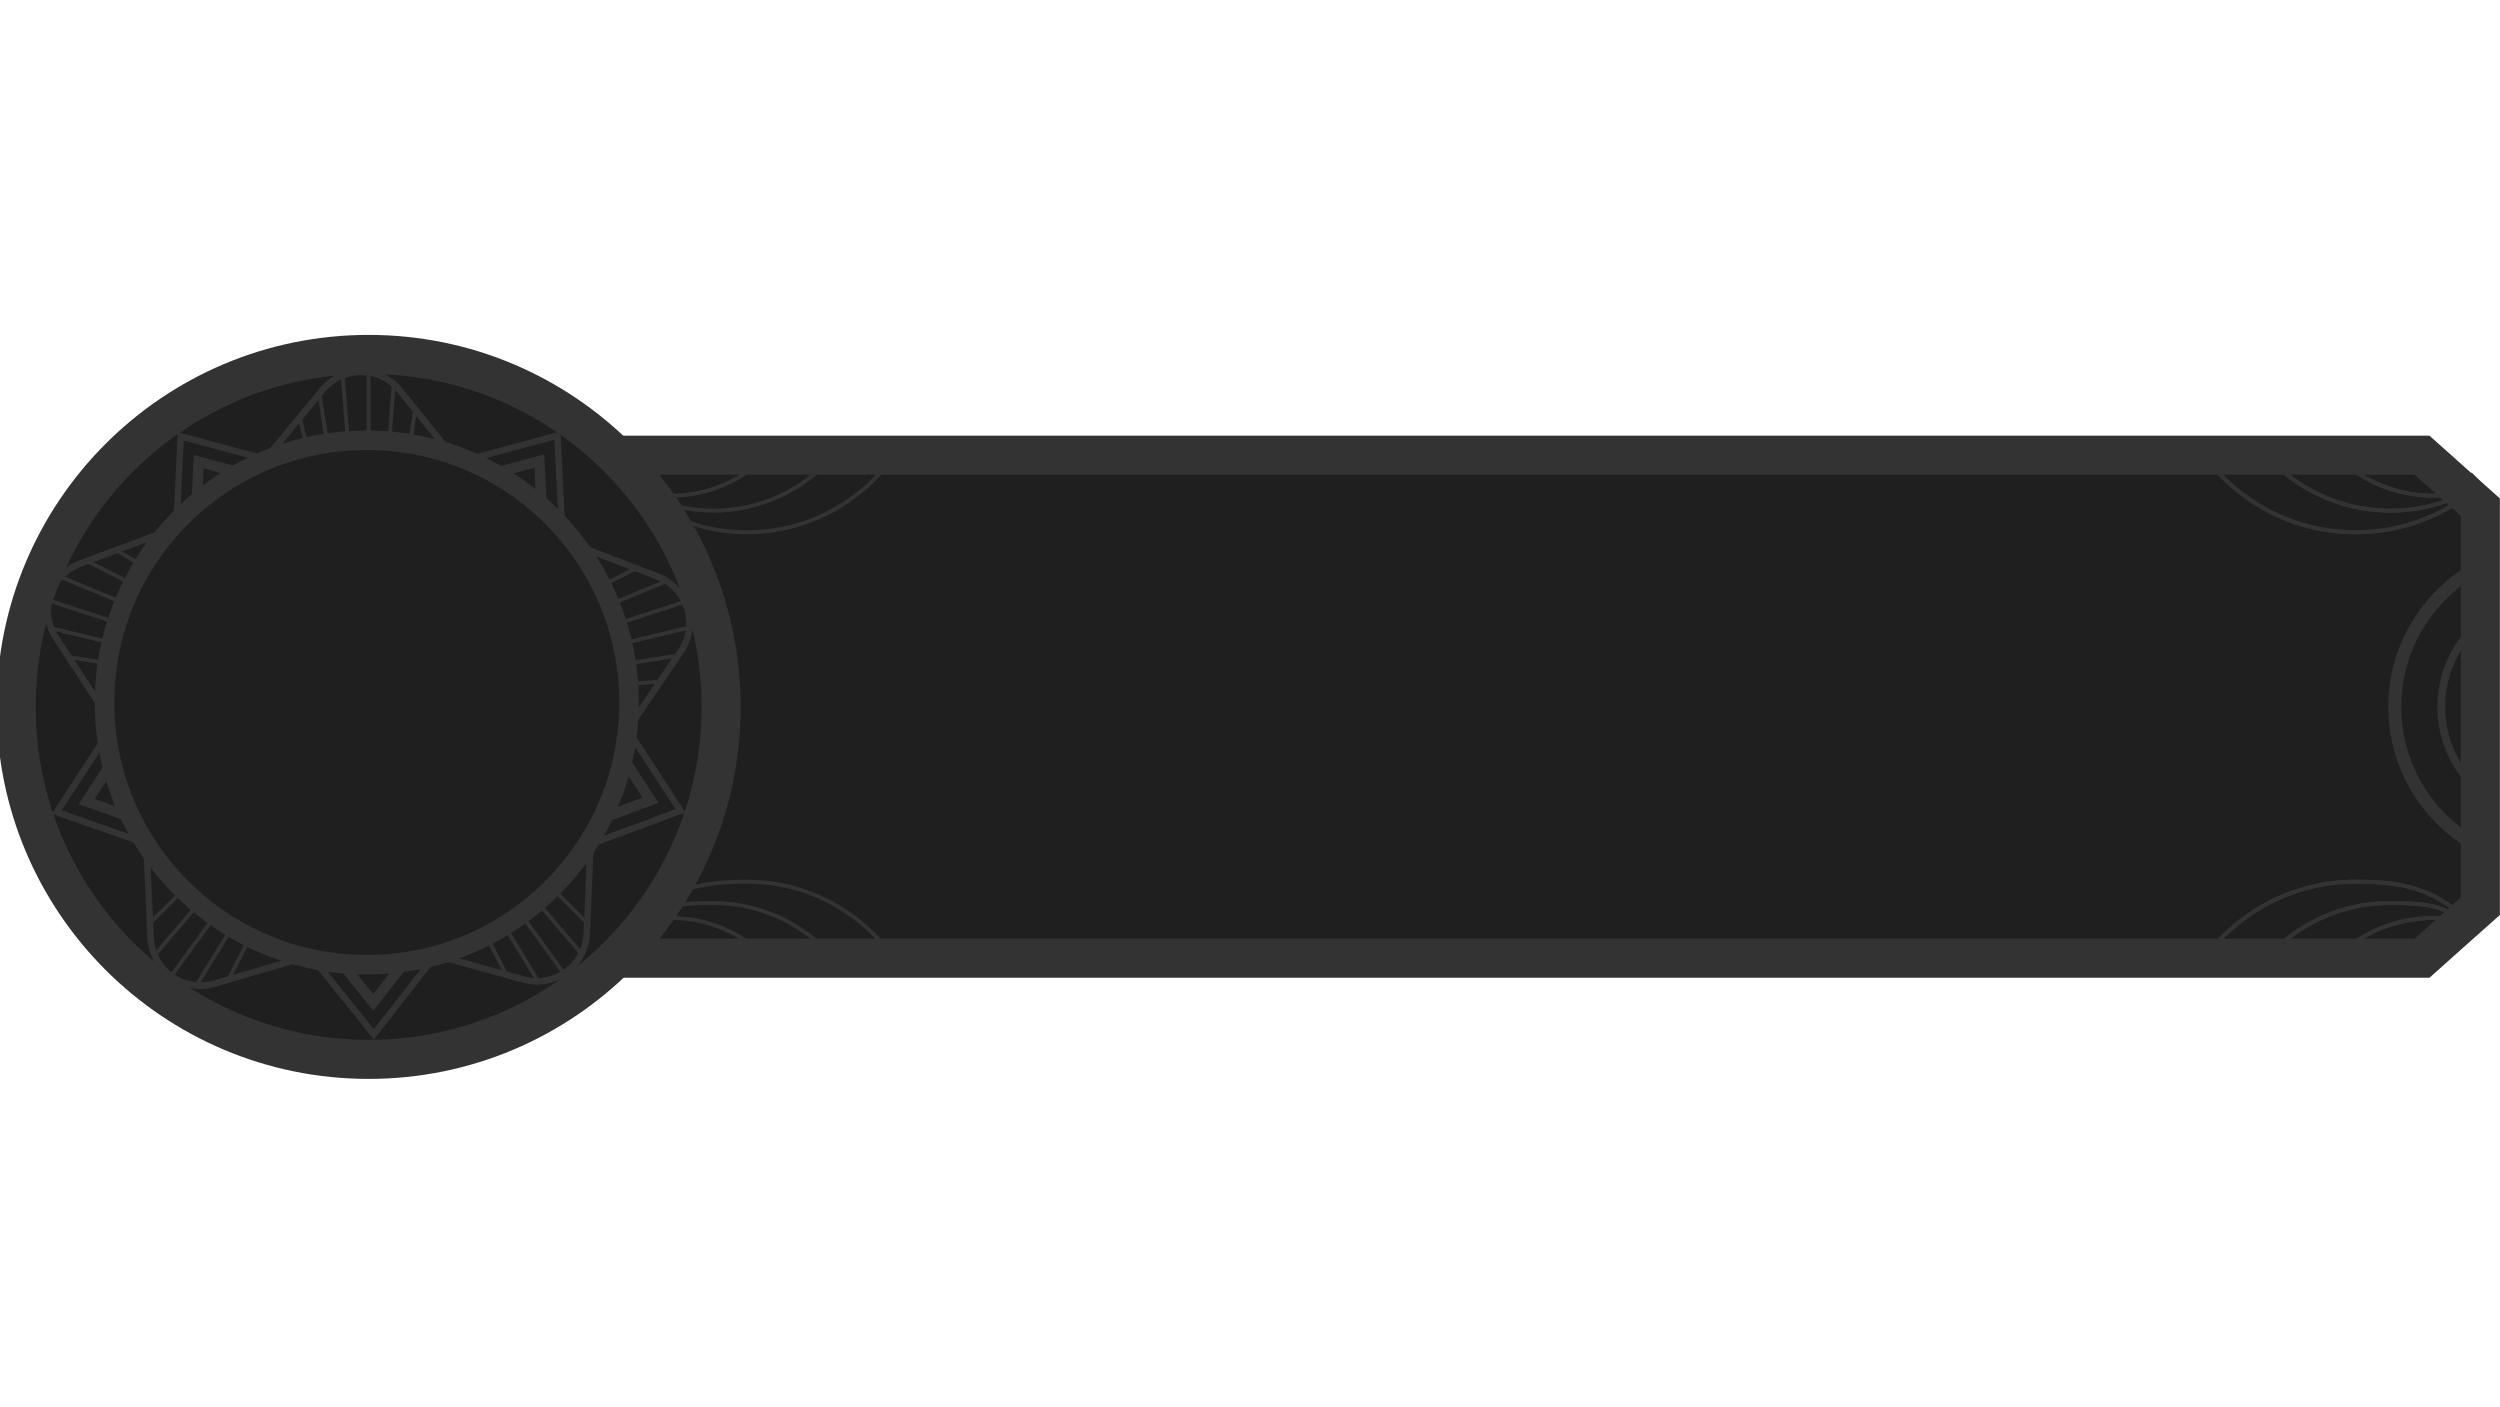
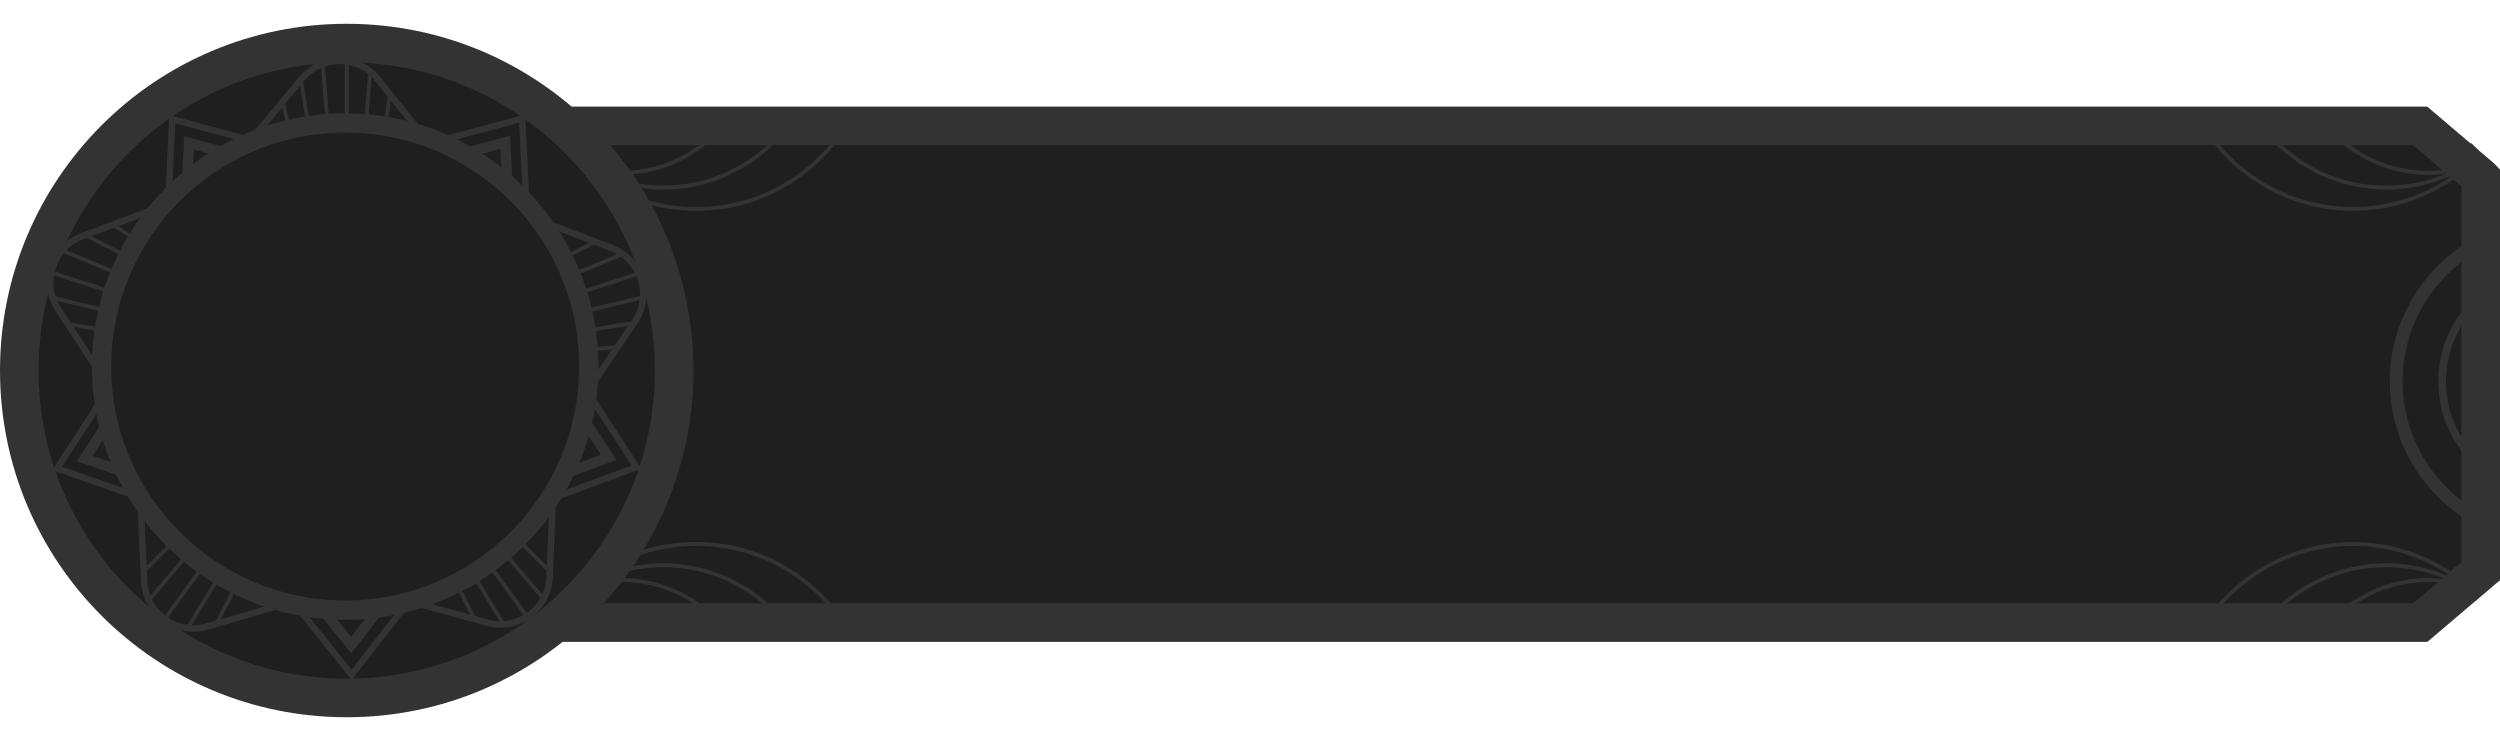
- <svg xmlns="http://www.w3.org/2000/svg" version="1.1" viewBox="0 0 1920 1080">
+ <svg xmlns="http://www.w3.org/2000/svg" version="1.1" viewBox="0 0 1943.9 583.7">
  <defs>
    <style>
      .st0 {
        stroke-width: 10px;
      }

      .st0, .st1, .st2, .st3, .st4, .st5, .st6, .st7 {
        stroke: #333;
        stroke-miterlimit: 10;
      }

      .st0, .st4, .st5, .st6 {
        fill: none;
      }

      .st1, .st2, .st3, .st7 {
        fill: #1f1f1f;
      }

      .st1, .st5 {
        stroke-width: 5px;
      }

      .st8 {
        fill: #231f20;
      }

      .st2 {
        stroke-width: 8px;
      }

      .st3 {
        stroke-width: 30px;
      }

      .st9 {
        opacity: .3;
      }

      .st4 {
        stroke-width: 3px;
      }

      .st10 {
        display: none;
      }

      .st6 {
        stroke-width: 6px;
      }

      .st7 {
        stroke-width: 15px;
      }
    </style>
  </defs>
  <g id="Layer_1" class="st10">
    <g class="st9">
-       <path class="st8" d="M260.3,246.8c-3.2,1.3-4.8,5-3.5,8.2.3.8,2.2,5.2,5.7,11.9-38.6,1.4-75.1,10.6-108.1,26.5,31.5-3.7,80.9-1,128,8.4.8,0,1.4,0,2.1,0,2.5,3.3,5.2,6.7,8,10.2-215-50.2-270.9,58.3-270.9,58.3,18.9-19.4,40.9-33.2,64.2-42.8,7.1-1.9,14.2-3.5,21.2-4.9C42.1,372.2,0,450.3,0,538.2s42.1,166,107,215.6c-7.1-1.4-14.1-3-21.2-4.9-23.3-9.6-45.3-23.5-64.2-42.8,0,0,55.9,108.5,270.9,58.3-2.9,3.4-5.5,6.8-8,10.2-.6,0-1.2,0-2.1,0-47.1,9.4-96.5,12.1-128,8.4,32.9,15.8,69.5,25.1,108.1,26.4-3.5,6.7-5.4,11.2-5.7,11.9-1.3,3.2.2,6.9,3.5,8.2,3.2,1.3,6.9-.2,8.2-3.5.1-.2,50.9-96.6,116.9-114.8,19.6-5.4,39.2-10.8,60.3-11.4-34.3,36.8-80,62.9-131.6,72.2-13.9,13.7-20,26.4-22.1,36.9,38.2-2.8,74.1-13.6,106.3-30.6l36.2-23.2c4.5-3.4,8.9-6.9,13.1-10.6h1395.5l3.4-5.7c9.7-16.3,40.3-61.1,64.9-72.7l6.7-3.1v-250l-6.7-3.1c-24.7-11.6-55.2-56.4-64.9-72.7l-3.4-5.7H447.7c-4.3-3.7-8.6-7.2-13.1-10.6l-36.2-23.2c-32.2-17-68.2-27.8-106.3-30.6,2.1,10.6,8.2,23.2,22.1,36.9,51.6,9.3,97.3,35.4,131.6,72.3-21.1-.6-40.6-6-60.3-11.4-66.1-18.1-116.8-114.5-116.9-114.8-1.3-3.2-5-4.8-8.2-3.5M471.7,721.4c5.5-5.9,10.7-12.1,15.6-18.5,20.7,3.4,42.1,9.4,64.3,18.5h-79.9ZM1894.9,648.9c-28,17.2-55.3,57.5-64.8,72.5h-72.6c43.7-18.8,106.8-52.1,137.4-97.6v25.1ZM1830.1,354.9c9.5,15,36.8,55.4,64.8,72.5v25.1c-30.6-45.5-93.7-78.8-137.4-97.6h72.6ZM471.7,354.9h79.9c-22.2,9.1-43.6,15.1-64.3,18.5-4.9-6.4-10.1-12.6-15.6-18.5M582.3,355h0s1140.8,0,1140.8,0c40.5,15.1,146.9,60.1,171.7,124.7v117.1c-24.8,64.6-131.2,109.6-171.7,124.7H582.3c-30.1-14.9-59-24.7-86.7-30,30.1-43.6,47.8-96.4,47.8-153.3s-17.7-109.7-47.8-153.3c27.7-5.3,56.6-15.1,86.7-29.9M320,340c16.6,14.4,36.7,27.6,60.9,36.8,23.9,9.1,49.3,13,75.9,12.3,33,40.8,52.9,92.6,52.9,149s-19.9,108.3-52.9,149c-26.7-.7-52.1,3.2-75.9,12.3-24.2,9.2-44.3,22.4-60.9,36.8-23.5,8.2-72.6,22.5-131.9,24.2-90-33.9-154.3-120.6-154.3-222.3s64.4-188.4,154.3-222.3c59.3,1.6,108.3,15.9,131.9,24.1" />
+       <path class="st8" d="M284.2.5c-3.2,1.3-4.8,5-3.5,8.2.3.8,2.2,5.2,5.7,11.9-38.6,1.4-75.1,10.6-108.1,26.5,31.5-3.7,80.9-1,128,8.4.8,0,1.4,0,2.1,0,2.5,3.3,5.2,6.7,8,10.2C101.4,15.4,45.5,124,45.5,124c18.9-19.4,40.9-33.2,64.2-42.8,7.1-1.9,14.2-3.5,21.2-4.9C66,125.9,23.9,204,23.9,291.9s42.1,166,107,215.6c-7.1-1.4-14.1-3-21.2-4.9-23.3-9.6-45.3-23.5-64.2-42.8,0,0,55.9,108.5,270.9,58.3-2.9,3.4-5.5,6.8-8,10.2-.6,0-1.2,0-2.1,0-47.1,9.4-96.5,12.1-128,8.4,32.9,15.8,69.5,25.1,108.1,26.4-3.5,6.7-5.4,11.2-5.7,11.9-1.3,3.2.2,6.9,3.5,8.2,3.2,1.3,6.9-.2,8.2-3.5.1-.2,50.9-96.6,116.9-114.8,19.6-5.4,39.2-10.8,60.3-11.4-34.3,36.8-80,62.9-131.6,72.2-13.9,13.7-20,26.4-22.1,36.9,38.2-2.8,74.1-13.6,106.3-30.6l36.2-23.2c4.5-3.4,8.9-6.9,13.1-10.6h1395.5l3.4-5.7c9.7-16.3,40.3-61.1,64.9-72.7l6.7-3.1v-250l-6.7-3.1c-24.7-11.6-55.2-56.4-64.9-72.7l-3.4-5.7H471.6c-4.3-3.7-8.6-7.2-13.1-10.6l-36.2-23.2c-32.2-17-68.2-27.8-106.3-30.6,2.1,10.6,8.2,23.2,22.1,36.9,51.6,9.3,97.3,35.4,131.6,72.3-21.1-.6-40.6-6-60.3-11.4C343.3,100.6,292.5,4.2,292.4,3.9c-1.3-3.2-5-4.8-8.2-3.5M495.6,475.1c5.5-5.9,10.7-12.1,15.6-18.5,20.7,3.4,42.1,9.4,64.3,18.5h-79.9ZM1918.8,402.6c-28,17.2-55.3,57.5-64.8,72.5h-72.6c43.7-18.8,106.8-52.1,137.4-97.6v25.1ZM1854,108.6c9.5,15,36.8,55.4,64.8,72.5v25.1c-30.6-45.5-93.7-78.8-137.4-97.6h72.6ZM495.6,108.6h79.9c-22.2,9.1-43.6,15.1-64.3,18.5-4.9-6.4-10.1-12.6-15.6-18.5M606.2,108.6h0s1140.8,0,1140.8,0c40.5,15.1,146.9,60.1,171.7,124.7v117.1c-24.8,64.6-131.2,109.6-171.7,124.7H606.2c-30.1-14.9-59-24.7-86.7-30,30.1-43.6,47.8-96.4,47.8-153.3s-17.7-109.7-47.8-153.3c27.7-5.3,56.6-15.1,86.7-29.9M343.9,93.7c16.6,14.4,36.7,27.6,60.9,36.8,23.9,9.1,49.3,13,75.9,12.3,33,40.8,52.9,92.6,52.9,149s-19.9,108.3-52.9,149c-26.7-.7-52.1,3.2-75.9,12.3-24.2,9.2-44.3,22.4-60.9,36.8-23.5,8.2-72.6,22.5-131.9,24.2-90-33.9-154.3-120.6-154.3-222.3S122,103.5,212,69.6c59.3,1.6,108.3,15.9,131.9,24.1" />
    </g>
  </g>
  <g id="Layer_2">
-     <path class="st3" d="M1904.9,389.7v306.3c-3.7,3.3-7,6.3-10.2,9.1-.2.1-.4.3-.5.5-.5.5-1,.9-1.6,1.4-.2.2-.3.3-.5.4,0,0,0,0,0,0,0,0-.2.2-.3.2-10.4,9.3-19.1,17-31.7,28.3H471.6c-17.5-15.6-27.3-24.4-44.8-40v-306.3c17.5-15.6,27.3-24.4,44.8-40h1388.5c12.7,11.3,21.3,19,31.7,28.3,0,0,.2.2.3.2,0,0,0,0,.1,0,.2.2.3.3.5.4.5.5,1,.9,1.5,1.4.2.2.3.3.5.5,3.1,2.8,6.5,5.8,10.2,9.1Z" />
-     <path class="st6" d="M1904.9,477.5v130.7c-18.4-15.8-30-39.2-30-65.4s11.7-49.6,30-65.3Z" />
-     <path class="st0" d="M1904.9,434.8v216.2c-39-20.3-65.7-61.1-65.7-108.1s26.7-87.8,65.7-108.1Z" />
+     <path class="st3" d="M1928.9,137.9v306.3c-3.9,3.3-7.4,6.3-10.7,9.1-.2.1-.4.3-.5.5-.5.5-1.1.9-1.6,1.4-.2.2-.3.3-.5.4,0,0,0,0-.1,0,0,0-.2.2-.3.2-10.9,9.3-20,17-33.3,28.3H424.8c-18.4-15.6-28.7-24.4-47-40V137.9c18.4-15.6,28.7-24.4,47-40h1457c13.3,11.3,22.3,19,33.3,28.3,0,0,.2.2.3.2,0,0,0,0,.1,0,.2.2.3.3.5.4.5.5,1.1.9,1.6,1.4.2.2.4.3.5.5,3.3,2.8,6.8,5.8,10.7,9.1Z" />
+     <path class="st6" d="M1928.9,231.2v130.7c-18.4-15.8-30-39.2-30-65.4s11.7-49.6,30-65.3Z" />
+     <path class="st0" d="M1928.9,188.4v216.2c-39-20.3-65.7-61.1-65.7-108.1s26.7-87.8,65.7-108.1Z" />
    <g>
-       <path class="st4" d="M1893.2,378c-7.7,1.7-15.7,2.7-23.9,2.7-29.6,0-56.4-11.8-75.9-31h71.6c11.3,11.3,19,19,28.3,28.3Z" />
-       <path class="st4" d="M1895.1,377.6c-.5.3-1,.5-1.5.8-17.4,8.8-37,13.8-57.9,13.8-37.8,0-71.7-16.4-95.1-42.5h124.3c11.3,11.3,19,19,28.3,28.3.6-.1,1.2-.3,1.8-.4Z" />
-       <path class="st4" d="M1895.4,380.2c-24,17.9-53.9,28.6-86.2,28.6-47.8,0-90.1-23.2-116.4-59h172.1c11.3,11.3,19,19,28.3,28.3.6-.1,1.2-.3,1.8-.4-.5.3-1,.5-1.5.8.6.6,1.2,1.2,1.8,1.8Z" />
+       <path class="st4" d="M1911.2,131.7c-7.5,1.7-15.2,2.7-23.2,2.7-28.7,0-54.7-11.8-73.7-31h69.5c11,11.3,18.4,19,27.5,28.3Z" />
+       <path class="st4" d="M1913,131.3c-.5.3-1,.5-1.4.8-16.9,8.8-35.9,13.8-56.1,13.8-36.7,0-69.6-16.4-92.3-42.5h120.6c11,11.3,18.4,19,27.5,28.3.6-.1,1.2-.3,1.8-.4Z" />
+       <path class="st4" d="M1913.3,133.8c-23.3,17.9-52.3,28.6-83.6,28.6-46.4,0-87.5-23.2-113-59h167c11,11.3,18.4,19,27.5,28.3.6-.1,1.2-.3,1.8-.4-.5.3-1,.5-1.4.8.6.6,1.2,1.2,1.8,1.8Z" />
+     </g>
+     <circle class="st3" cx="269.6" cy="288.1" r="254.6" />
+     <polygon class="st1" points="406 92.2 413.2 237.6 494.9 363.2 360.5 413 273.4 524.7 183.7 412.9 44.4 364.2 127 237.4 134 92.7 268.9 129 406 92.2" />
+     <polygon class="st2" points="392.9 110.6 399.4 242.1 473.3 355.6 351.8 400.7 273 501.6 191.9 400.5 65.9 356.5 140.7 241.8 146.9 111.1 268.9 143.9 392.9 110.6" />
+     <path class="st5" d="M293.9,61.8l65,80.7c4.2,5.3,9.8,9.3,16.1,11.7l100.6,38.7c23.1,8.9,31.8,36.9,17.9,57.4l-55.6,81.8c-4,5.9-6.3,12.9-6.6,20l-3.9,96.6c-1,24.7-24.7,42-48.5,35.5l-96.6-26.6c-6.9-1.9-14.1-1.8-20.9.2l-100.2,29.3c-23.9,7-47.9-10.2-49.1-35.1l-5-107.3c-.3-6.9-2.5-13.5-6.2-19.3l-55.6-84.8c-13.5-20.6-4.4-48.4,18.7-57l90.8-33.9c6.3-2.4,11.9-6.3,16.2-11.5l63.5-76.9c15.5-18.7,44.2-18.6,59.5.4Z" />
+     <g>
+       <line class="st4" x1="269.6" y1="456.4" x2="269.6" y2="286.4" />
+       <line class="st4" x1="283.1" y1="458" x2="269.6" y2="286.4" />
+       <line class="st4" x1="297.4" y1="461.9" x2="269.6" y2="286.4" />
+       <line class="st4" x1="312.8" y1="466.1" x2="269.6" y2="286.4" />
+       <line class="st4" x1="329.5" y1="470.7" x2="269.6" y2="286.4" />
+       <line class="st4" x1="369.1" y1="481.6" x2="269.6" y2="286.4" />
+       <line class="st4" x1="392.2" y1="486.4" x2="269.6" y2="286.4" />
+       <line class="st4" x1="410.7" y1="480.7" x2="269.6" y2="286.4" />
+       <line class="st4" x1="423.5" y1="466.6" x2="269.6" y2="286.4" />
+       <line class="st4" x1="427.6" y1="444.4" x2="269.6" y2="286.4" />
+       <line class="st4" x1="429.3" y1="402.4" x2="269.6" y2="286.4" />
+       <line class="st4" x1="430" y1="384.7" x2="269.6" y2="286.4" />
+       <line class="st4" x1="430.6" y1="368.5" x2="269.6" y2="286.4" />
+       <line class="st4" x1="431.2" y1="353.4" x2="269.6" y2="286.4" />
+       <line class="st4" x1="433.8" y1="339.8" x2="269.6" y2="286.4" />
+       <line class="st4" x1="441.1" y1="327.6" x2="269.6" y2="286.4" />
+       <line class="st4" x1="449.7" y1="315" x2="269.6" y2="286.4" />
+       <line class="st4" x1="458.9" y1="301.3" x2="269.6" y2="286.4" />
+       <line class="st4" x1="480.3" y1="269.9" x2="269.6" y2="286.4" />
+       <line class="st4" x1="493.1" y1="251.1" x2="269.6" y2="286.4" />
+       <line class="st4" x1="501.3" y1="230.8" x2="269.6" y2="286.4" />
+       <line class="st4" x1="497.9" y1="212.3" x2="269.6" y2="286.4" />
+       <line class="st4" x1="484.8" y1="197.3" x2="269.6" y2="286.4" />
+       <line class="st4" x1="462.7" y1="188.1" x2="269.6" y2="286.4" />
+       <line class="st4" x1="425" y1="173.5" x2="269.6" y2="286.4" />
+       <line class="st4" x1="409" y1="167.4" x2="269.6" y2="286.4" />
+       <line class="st4" x1="394.3" y1="161.7" x2="269.6" y2="286.4" />
+       <line class="st4" x1="380.6" y1="156.5" x2="269.6" y2="286.4" />
+       <line class="st4" x1="368.1" y1="150.9" x2="269.6" y2="286.4" />
+       <line class="st4" x1="358.3" y1="141.8" x2="269.6" y2="286.4" />
+       <line class="st4" x1="349.1" y1="130.4" x2="269.6" y2="286.4" />
+       <line class="st4" x1="339.3" y1="118.2" x2="269.6" y2="286.4" />
+       <line class="st4" x1="328.6" y1="104.9" x2="269.6" y2="286.4" />
+       <line class="st4" x1="303.3" y1="73.5" x2="269.6" y2="286.4" />
+       <line class="st4" x1="287.8" y1="55.1" x2="269.6" y2="286.4" />
+       <line class="st4" x1="269.6" y1="286.4" x2="269.6" y2="46.6" />
+       <line class="st4" x1="269.6" y1="286.4" x2="250.9" y2="48.7" />
+       <line class="st4" x1="269.6" y1="286.4" x2="234.1" y2="62" />
+       <line class="st4" x1="269.6" y1="286.4" x2="219.9" y2="79.2" />
+       <line class="st4" x1="269.6" y1="286.4" x2="195.8" y2="108.3" />
+       <line class="st4" x1="269.6" y1="286.4" x2="185.3" y2="121" />
+       <line class="st4" x1="269.6" y1="286.4" x2="175.5" y2="132.9" />
+       <line class="st4" x1="269.6" y1="286.4" x2="165.8" y2="143.6" />
+       <line class="st4" x1="269.6" y1="286.4" x2="153.4" y2="150.4" />
+       <line class="st4" x1="269.6" y1="286.4" x2="138.9" y2="155.8" />
+       <line class="st4" x1="269.6" y1="286.4" x2="123.4" y2="161.6" />
+       <line class="st4" x1="269.6" y1="286.4" x2="87.6" y2="174.9" />
+       <line class="st4" x1="269.6" y1="286.4" x2="66.3" y2="182.8" />
+       <line class="st4" x1="269.6" y1="286.4" x2="47.1" y2="194.3" />
+       <line class="st4" x1="269.6" y1="286.4" x2="38.5" y2="211.4" />
+       <line class="st4" x1="269.6" y1="286.4" x2="40.2" y2="231.4" />
+       <line class="st4" x1="269.6" y1="286.4" x2="52.8" y2="252.1" />
+       <line class="st4" x1="269.6" y1="286.4" x2="75.3" y2="286.4" />
+       <line class="st4" x1="269.6" y1="286.4" x2="84.8" y2="301" />
+       <line class="st4" x1="269.6" y1="286.4" x2="93.5" y2="314.3" />
+       <line class="st4" x1="269.6" y1="286.4" x2="101.7" y2="326.8" />
+       <line class="st4" x1="269.6" y1="286.4" x2="106.5" y2="339.4" />
+       <line class="st4" x1="269.6" y1="286.4" x2="107.5" y2="353.6" />
+       <line class="st4" x1="269.6" y1="286.4" x2="108.2" y2="368.7" />
+       <line class="st4" x1="269.6" y1="286.4" x2="108.9" y2="384.9" />
+       <line class="st4" x1="269.6" y1="286.4" x2="109.7" y2="402.6" />
+       <line class="st4" x1="269.6" y1="286.4" x2="111.7" y2="444.4" />
+       <line class="st4" x1="269.6" y1="286.4" x2="115" y2="467.5" />
+       <line class="st4" x1="269.6" y1="286.4" x2="127.1" y2="482.6" />
+       <line class="st4" x1="269.6" y1="286.4" x2="145.3" y2="489.3" />
+       <line class="st4" x1="269.6" y1="286.4" x2="168.4" y2="485" />
+       <line class="st4" x1="269.6" y1="286.4" x2="208.9" y2="473.2" />
+       <line class="st4" x1="269.6" y1="286.4" x2="226" y2="468.2" />
+       <line class="st4" x1="269.6" y1="286.4" x2="241.5" y2="463.7" />
+       <line class="st4" x1="269.6" y1="286.4" x2="256" y2="459.5" />
+     </g>
+     <circle class="st7" cx="268.4" cy="285" r="189.4" />
+     <g>
+       <path class="st4" d="M1911.2,453.7c-7.5-1.7-15.2-2.7-23.2-2.7-28.7,0-54.7,11.8-73.7,31h69.5c11-11.3,18.4-19,27.5-28.3Z" />
+       <path class="st4" d="M1913,454.1c-.5-.3-1-.5-1.4-.8-16.9-8.8-35.9-13.8-56.1-13.8-36.7,0-69.6,16.4-92.3,42.5h120.6c11-11.3,18.4-19,27.5-28.3.6.1,1.2.3,1.8.4Z" />
+       <path class="st4" d="M1913.3,451.6c-23.3-17.9-52.3-28.6-83.6-28.6-46.4,0-87.5,23.2-113,59h167c11-11.3,18.4-19,27.5-28.3.6.1,1.2.3,1.8.4-.5-.3-1-.5-1.4-.8.6-.6,1.2-1.2,1.8-1.8Z" />
    </g>
    <g>
-       <path class="st4" d="M1869.3,705c8.2,0,16.2.9,23.9,2.7-9.3,9.3-17,17-28.3,28.3h-71.6c19.6-19.2,46.4-31,75.9-31Z" />
-       <path class="st4" d="M1895,708.1c-.6-.2-1.2-.3-1.8-.4-9.3,9.3-17,17-28.3,28.3h-124.3c23.4-26.1,57.3-42.5,95.1-42.5s40.5,5,57.9,13.8c.5.2,1,.5,1.4.8Z" />
-       <path class="st4" d="M1893.6,707.4c.5.2,1,.5,1.4.8-.6-.2-1.2-.3-1.8-.4-9.3,9.3-17,17-28.3,28.3h-172.1c26.3-35.8,68.6-59,116.4-59s62.1,10.6,86.2,28.5c-.6.6-1.2,1.2-1.8,1.8Z" />
+       <path class="st4" d="M459.9,131.7c7.5,1.7,15.2,2.7,23.2,2.7,28.7,0,54.7-11.8,73.7-31h-69.5" />
+       <path class="st4" d="M459.9,131.7c-.6-.1-1.2-.3-1.8-.4.5.3,1,.5,1.4.8,16.9,8.8,35.9,13.8,56.1,13.8,36.7,0,69.6-16.4,92.3-42.5h-120.6" />
+       <path class="st4" d="M459.9,131.7c-.6-.1-1.2-.3-1.8-.4.5.3,1,.5,1.4.8-.6.6-1.2,1.2-1.8,1.8,23.3,17.9,52.3,28.6,83.6,28.6,46.4,0,87.5-23.2,113-59h-167" />
    </g>
    <g>
-       <path class="st4" d="M1893.2,378c-7.7,1.7-15.7,2.7-23.9,2.7-29.6,0-56.4-11.8-75.9-31h71.6c11.3,11.3,19,19,28.3,28.3Z" />
-       <path class="st4" d="M1895.1,377.6c-.5.3-1,.5-1.5.8-17.4,8.8-37,13.8-57.9,13.8-37.8,0-71.7-16.4-95.1-42.5h124.3c11.3,11.3,19,19,28.3,28.3.6-.1,1.2-.3,1.8-.4Z" />
-       <path class="st4" d="M1895.4,380.2c-24,17.9-53.9,28.6-86.2,28.6-47.8,0-90.1-23.2-116.4-59h172.1c11.3,11.3,19,19,28.3,28.3.6-.1,1.2-.3,1.8-.4-.5.3-1,.5-1.5.8.6.6,1.2,1.2,1.8,1.8Z" />
-     </g>
-     <g>
-       <path class="st4" d="M1869.3,705c8.2,0,16.2.9,23.9,2.7-9.3,9.3-17,17-28.3,28.3h-71.6c19.6-19.2,46.4-31,75.9-31Z" />
-       <path class="st4" d="M1895,708.1c-.6-.2-1.2-.3-1.8-.4-9.3,9.3-17,17-28.3,28.3h-124.3c23.4-26.1,57.3-42.5,95.1-42.5s40.5,5,57.9,13.8c.5.2,1,.5,1.4.8Z" />
-       <path class="st4" d="M1893.6,707.4c.5.2,1,.5,1.4.8-.6-.2-1.2-.3-1.8-.4-9.3,9.3-17,17-28.3,28.3h-172.1c26.3-35.8,68.6-59,116.4-59s62.1,10.6,86.2,28.5c-.6.6-1.2,1.2-1.8,1.8Z" />
-     </g>
-     <circle class="st3" cx="283.1" cy="542.9" r="270.7" />
-     <polygon class="st1" points="428.1 334.5 435.7 489.1 522.6 622.7 379.7 675.7 287.1 794.4 191.7 675.5 43.6 623.7 131.4 488.9 138.8 335.1 282.3 373.7 428.1 334.5" />
-     <polygon class="st2" points="414.2 354.1 421.1 493.9 499.6 614.6 370.5 662.5 286.7 769.9 200.4 662.4 66.5 615.6 146 493.6 152.6 354.6 282.3 389.5 414.2 354.1" />
-     <path class="st5" d="M307.1,299.9l71.4,88.7c4.2,5.3,9.8,9.3,16.1,11.7l110.4,42.5c23.1,8.9,31.8,36.9,17.9,57.4l-61.3,90.1c-4,5.9-6.3,12.9-6.6,20l-4.3,106.5c-1,24.7-24.7,42-48.5,35.5l-106.3-29.3c-6.9-1.9-14.1-1.8-20.9.2l-110.2,32.2c-23.9,7-47.9-10.2-49.1-35.1l-5.4-117.9c-.3-6.9-2.5-13.5-6.2-19.3l-61.1-93.3c-13.5-20.6-4.4-48.4,18.7-57l100-37.3c6.3-2.4,11.9-6.3,16.2-11.5l69.8-84.5c15.5-18.7,44.2-18.6,59.5.4Z" />
-     <g>
-       <line class="st4" x1="283.1" y1="721.7" x2="283.1" y2="541.1" />
-       <line class="st4" x1="297.4" y1="723.4" x2="283.1" y2="541.1" />
-       <line class="st4" x1="312.6" y1="727.6" x2="283.1" y2="541.1" />
-       <line class="st4" x1="328.9" y1="732.1" x2="283.1" y2="541.1" />
-       <line class="st4" x1="346.7" y1="737" x2="283.1" y2="541.1" />
-       <line class="st4" x1="388.8" y1="748.6" x2="283.1" y2="541.1" />
-       <line class="st4" x1="413.4" y1="753.7" x2="283.1" y2="541.1" />
-       <line class="st4" x1="433.1" y1="747.6" x2="283.1" y2="541.1" />
-       <line class="st4" x1="446.7" y1="732.6" x2="283.1" y2="541.1" />
-       <line class="st4" x1="451" y1="709" x2="283.1" y2="541.1" />
-       <line class="st4" x1="452.8" y1="664.4" x2="283.1" y2="541.1" />
-       <line class="st4" x1="453.6" y1="645.6" x2="283.1" y2="541.1" />
-       <line class="st4" x1="454.3" y1="628.3" x2="283.1" y2="541.1" />
-       <line class="st4" x1="454.9" y1="612.3" x2="283.1" y2="541.1" />
-       <line class="st4" x1="457.7" y1="597.8" x2="283.1" y2="541.1" />
-       <line class="st4" x1="465.4" y1="584.8" x2="283.1" y2="541.1" />
-       <line class="st4" x1="474.5" y1="571.4" x2="283.1" y2="541.1" />
-       <line class="st4" x1="484.4" y1="556.9" x2="283.1" y2="541.1" />
-       <line class="st4" x1="507.1" y1="523.4" x2="283.1" y2="541.1" />
-       <line class="st4" x1="520.7" y1="503.4" x2="283.1" y2="541.1" />
-       <line class="st4" x1="529.4" y1="481.9" x2="283.1" y2="541.1" />
-       <line class="st4" x1="525.8" y1="462.2" x2="283.1" y2="541.1" />
-       <line class="st4" x1="511.8" y1="446.3" x2="283.1" y2="541.1" />
-       <line class="st4" x1="488.4" y1="436.5" x2="283.1" y2="541.1" />
-       <line class="st4" x1="448.3" y1="421" x2="283.1" y2="541.1" />
-       <line class="st4" x1="431.3" y1="414.5" x2="283.1" y2="541.1" />
-       <line class="st4" x1="415.7" y1="408.5" x2="283.1" y2="541.1" />
-       <line class="st4" x1="401.1" y1="402.9" x2="283.1" y2="541.1" />
-       <line class="st4" x1="387.8" y1="396.9" x2="283.1" y2="541.1" />
-       <line class="st4" x1="377.3" y1="387.2" x2="283.1" y2="541.1" />
-       <line class="st4" x1="367.6" y1="375.1" x2="283.1" y2="541.1" />
-       <line class="st4" x1="357.2" y1="362.2" x2="283.1" y2="541.1" />
-       <line class="st4" x1="345.8" y1="348" x2="283.1" y2="541.1" />
-       <line class="st4" x1="318.9" y1="314.7" x2="283.1" y2="541.1" />
-       <line class="st4" x1="302.4" y1="295.1" x2="283.1" y2="541.1" />
-       <line class="st4" x1="283.1" y1="541.1" x2="283.1" y2="286.1" />
-       <line class="st4" x1="283.1" y1="541.1" x2="263.2" y2="288.2" />
-       <line class="st4" x1="283.1" y1="541.1" x2="245.3" y2="302.4" />
-       <line class="st4" x1="283.1" y1="541.1" x2="230.2" y2="320.7" />
-       <line class="st4" x1="283.1" y1="541.1" x2="204.6" y2="351.6" />
-       <line class="st4" x1="283.1" y1="541.1" x2="193.4" y2="365.1" />
-       <line class="st4" x1="283.1" y1="541.1" x2="183" y2="377.8" />
-       <line class="st4" x1="283.1" y1="541.1" x2="172.7" y2="389.2" />
-       <line class="st4" x1="283.1" y1="541.1" x2="159.5" y2="396.4" />
-       <line class="st4" x1="283.1" y1="541.1" x2="144.1" y2="402.1" />
-       <line class="st4" x1="283.1" y1="541.1" x2="127.6" y2="408.3" />
-       <line class="st4" x1="283.1" y1="541.1" x2="89.5" y2="422.5" />
-       <line class="st4" x1="283.1" y1="541.1" x2="66.9" y2="430.9" />
-       <line class="st4" x1="283.1" y1="541.1" x2="46.5" y2="443.1" />
-       <line class="st4" x1="283.1" y1="541.1" x2="37.4" y2="461.2" />
-       <line class="st4" x1="283.1" y1="541.1" x2="39.1" y2="482.5" />
-       <line class="st4" x1="283.1" y1="541.1" x2="52.5" y2="504.6" />
-       <line class="st4" x1="283.1" y1="541.1" x2="76.4" y2="541.1" />
-       <line class="st4" x1="283.1" y1="541.1" x2="86.5" y2="556.5" />
-       <line class="st4" x1="283.1" y1="541.1" x2="95.8" y2="570.7" />
-       <line class="st4" x1="283.1" y1="541.1" x2="104.5" y2="583.9" />
-       <line class="st4" x1="283.1" y1="541.1" x2="109.6" y2="597.4" />
-       <line class="st4" x1="283.1" y1="541.1" x2="110.7" y2="612.5" />
-       <line class="st4" x1="283.1" y1="541.1" x2="111.4" y2="628.5" />
-       <line class="st4" x1="283.1" y1="541.1" x2="112.2" y2="645.8" />
-       <line class="st4" x1="283.1" y1="541.1" x2="113.1" y2="664.6" />
-       <line class="st4" x1="283.1" y1="541.1" x2="115.1" y2="709" />
-       <line class="st4" x1="283.1" y1="541.1" x2="118.7" y2="733.6" />
-       <line class="st4" x1="283.1" y1="541.1" x2="131.5" y2="749.6" />
-       <line class="st4" x1="283.1" y1="541.1" x2="150.9" y2="756.8" />
-       <line class="st4" x1="283.1" y1="541.1" x2="175.5" y2="752.2" />
-       <line class="st4" x1="283.1" y1="541.1" x2="218.5" y2="739.6" />
-       <line class="st4" x1="283.1" y1="541.1" x2="236.7" y2="734.3" />
-       <line class="st4" x1="283.1" y1="541.1" x2="253.2" y2="729.5" />
-       <line class="st4" x1="283.1" y1="541.1" x2="268.6" y2="725" />
-     </g>
-     <circle class="st7" cx="281.7" cy="539.5" r="201.4" />
-     <g>
-       <path class="st4" d="M492,378c7.5,1.7,15.3,2.7,23.3,2.7,28.7,0,54.8-11.8,73.9-31h-69.6c-11,11.3-18.5,19-27.5,28.3Z" />
-       <path class="st4" d="M490.2,377.6c.5.3,1,.5,1.4.8,16.9,8.8,36,13.8,56.3,13.8,36.7,0,69.8-16.4,92.5-42.5h-120.9c-11,11.3-18.5,19-27.5,28.3-.6-.1-1.2-.3-1.8-.4Z" />
-       <path class="st4" d="M489.9,380.2c23.4,17.9,52.4,28.6,83.8,28.6,46.5,0,87.7-23.2,113.2-59h-167.4c-11,11.3-18.5,19-27.5,28.3-.6-.1-1.2-.3-1.8-.4.5.3,1,.5,1.4.8-.6.6-1.2,1.2-1.8,1.8Z" />
-     </g>
-     <g>
-       <path class="st4" d="M515.2,705c-8,0-15.8.9-23.3,2.7,9.1,9.3,16.6,17,27.5,28.3h69.6c-19-19.2-45.1-31-73.9-31Z" />
-       <path class="st4" d="M490.2,708.1c.6-.2,1.1-.3,1.7-.4,9.1,9.3,16.6,17,27.5,28.3h120.9c-22.7-26.1-55.8-42.5-92.5-42.5s-39.4,5-56.3,13.8c-.5.2-.9.5-1.4.8Z" />
-       <path class="st4" d="M491.6,707.4c-.5.2-.9.5-1.4.8.6-.2,1.1-.3,1.7-.4,9.1,9.3,16.6,17,27.5,28.3h167.4c-25.5-35.8-66.7-59-113.2-59s-60.5,10.6-83.8,28.5c.6.6,1.2,1.2,1.8,1.8Z" />
+       <path class="st4" d="M459.9,453.7c7.5-1.7,15.2-2.7,23.2-2.7,28.7,0,54.7,11.8,73.7,31h-69.5" />
+       <path class="st4" d="M459.9,453.7c-.6.1-1.2.3-1.8.4.5-.3,1-.5,1.4-.8,16.9-8.8,35.9-13.8,56.1-13.8,36.7,0,69.6,16.4,92.3,42.5h-120.6" />
+       <path class="st4" d="M459.9,453.7c-.6.1-1.2.3-1.8.4.5-.3,1-.5,1.4-.8-.6-.6-1.2-1.2-1.8-1.8,23.3-17.9,52.3-28.6,83.6-28.6,46.4,0,87.5,23.2,113,59h-167" />
    </g>
  </g>
</svg>
